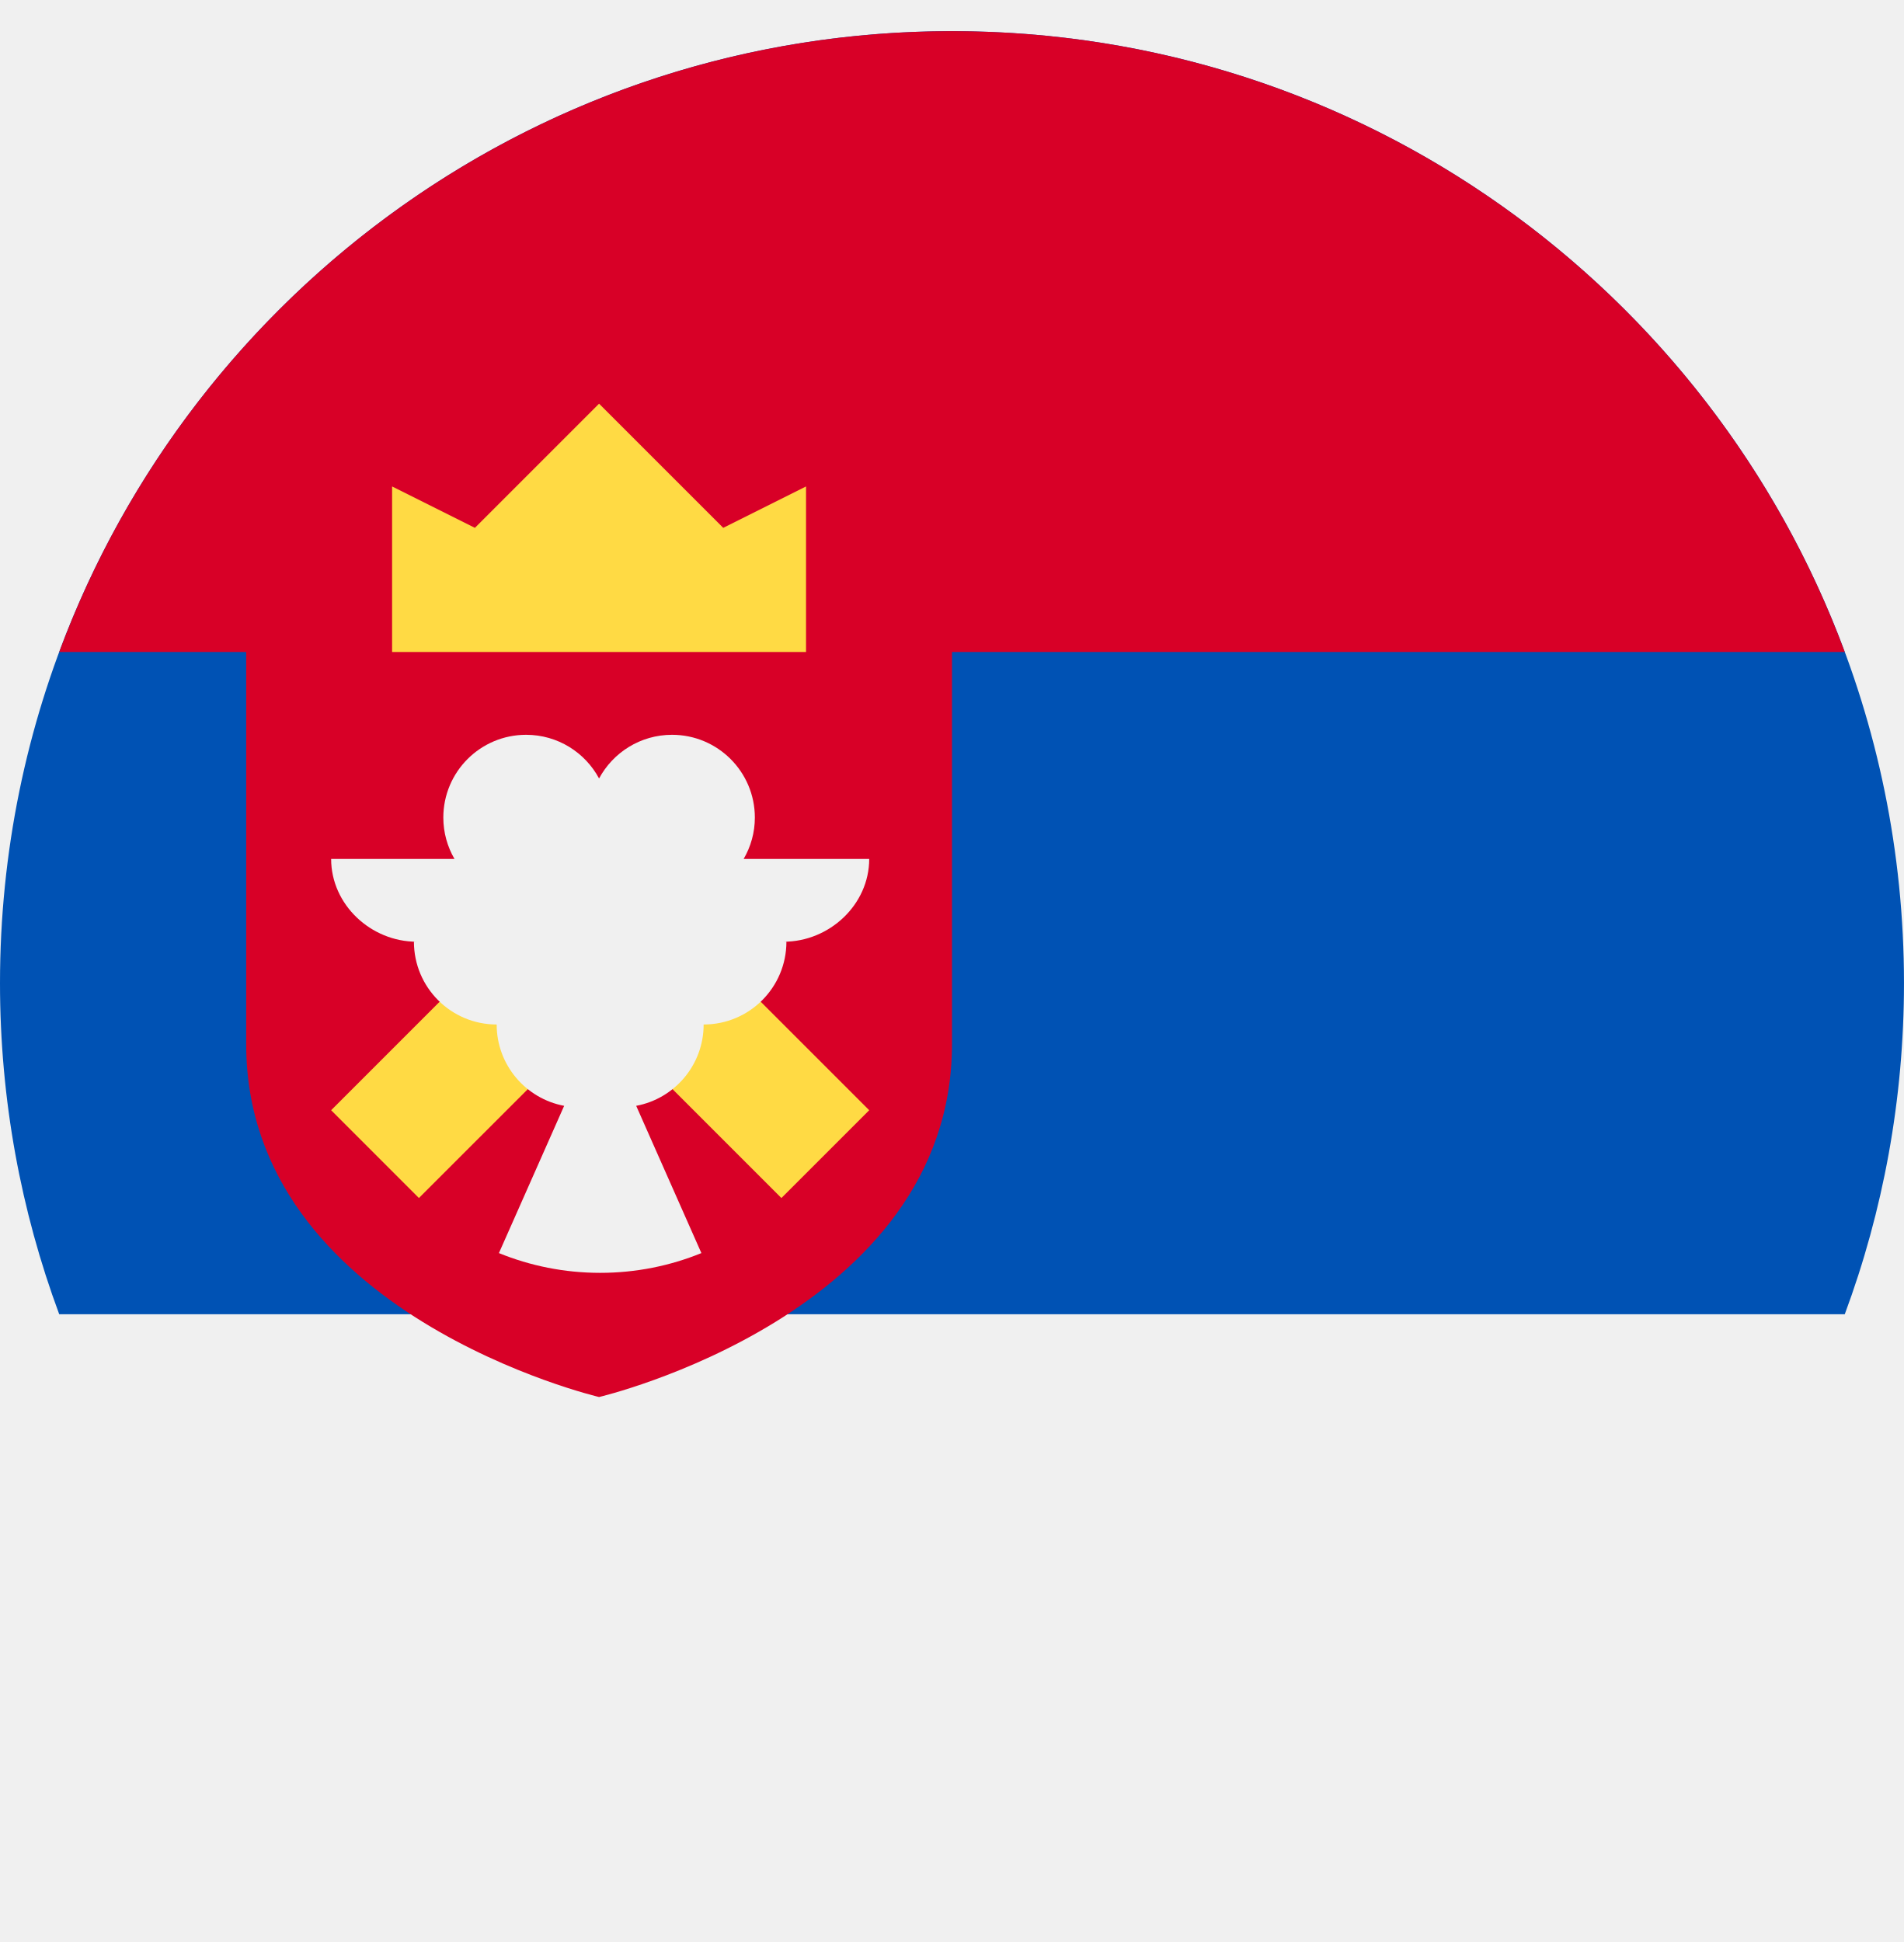
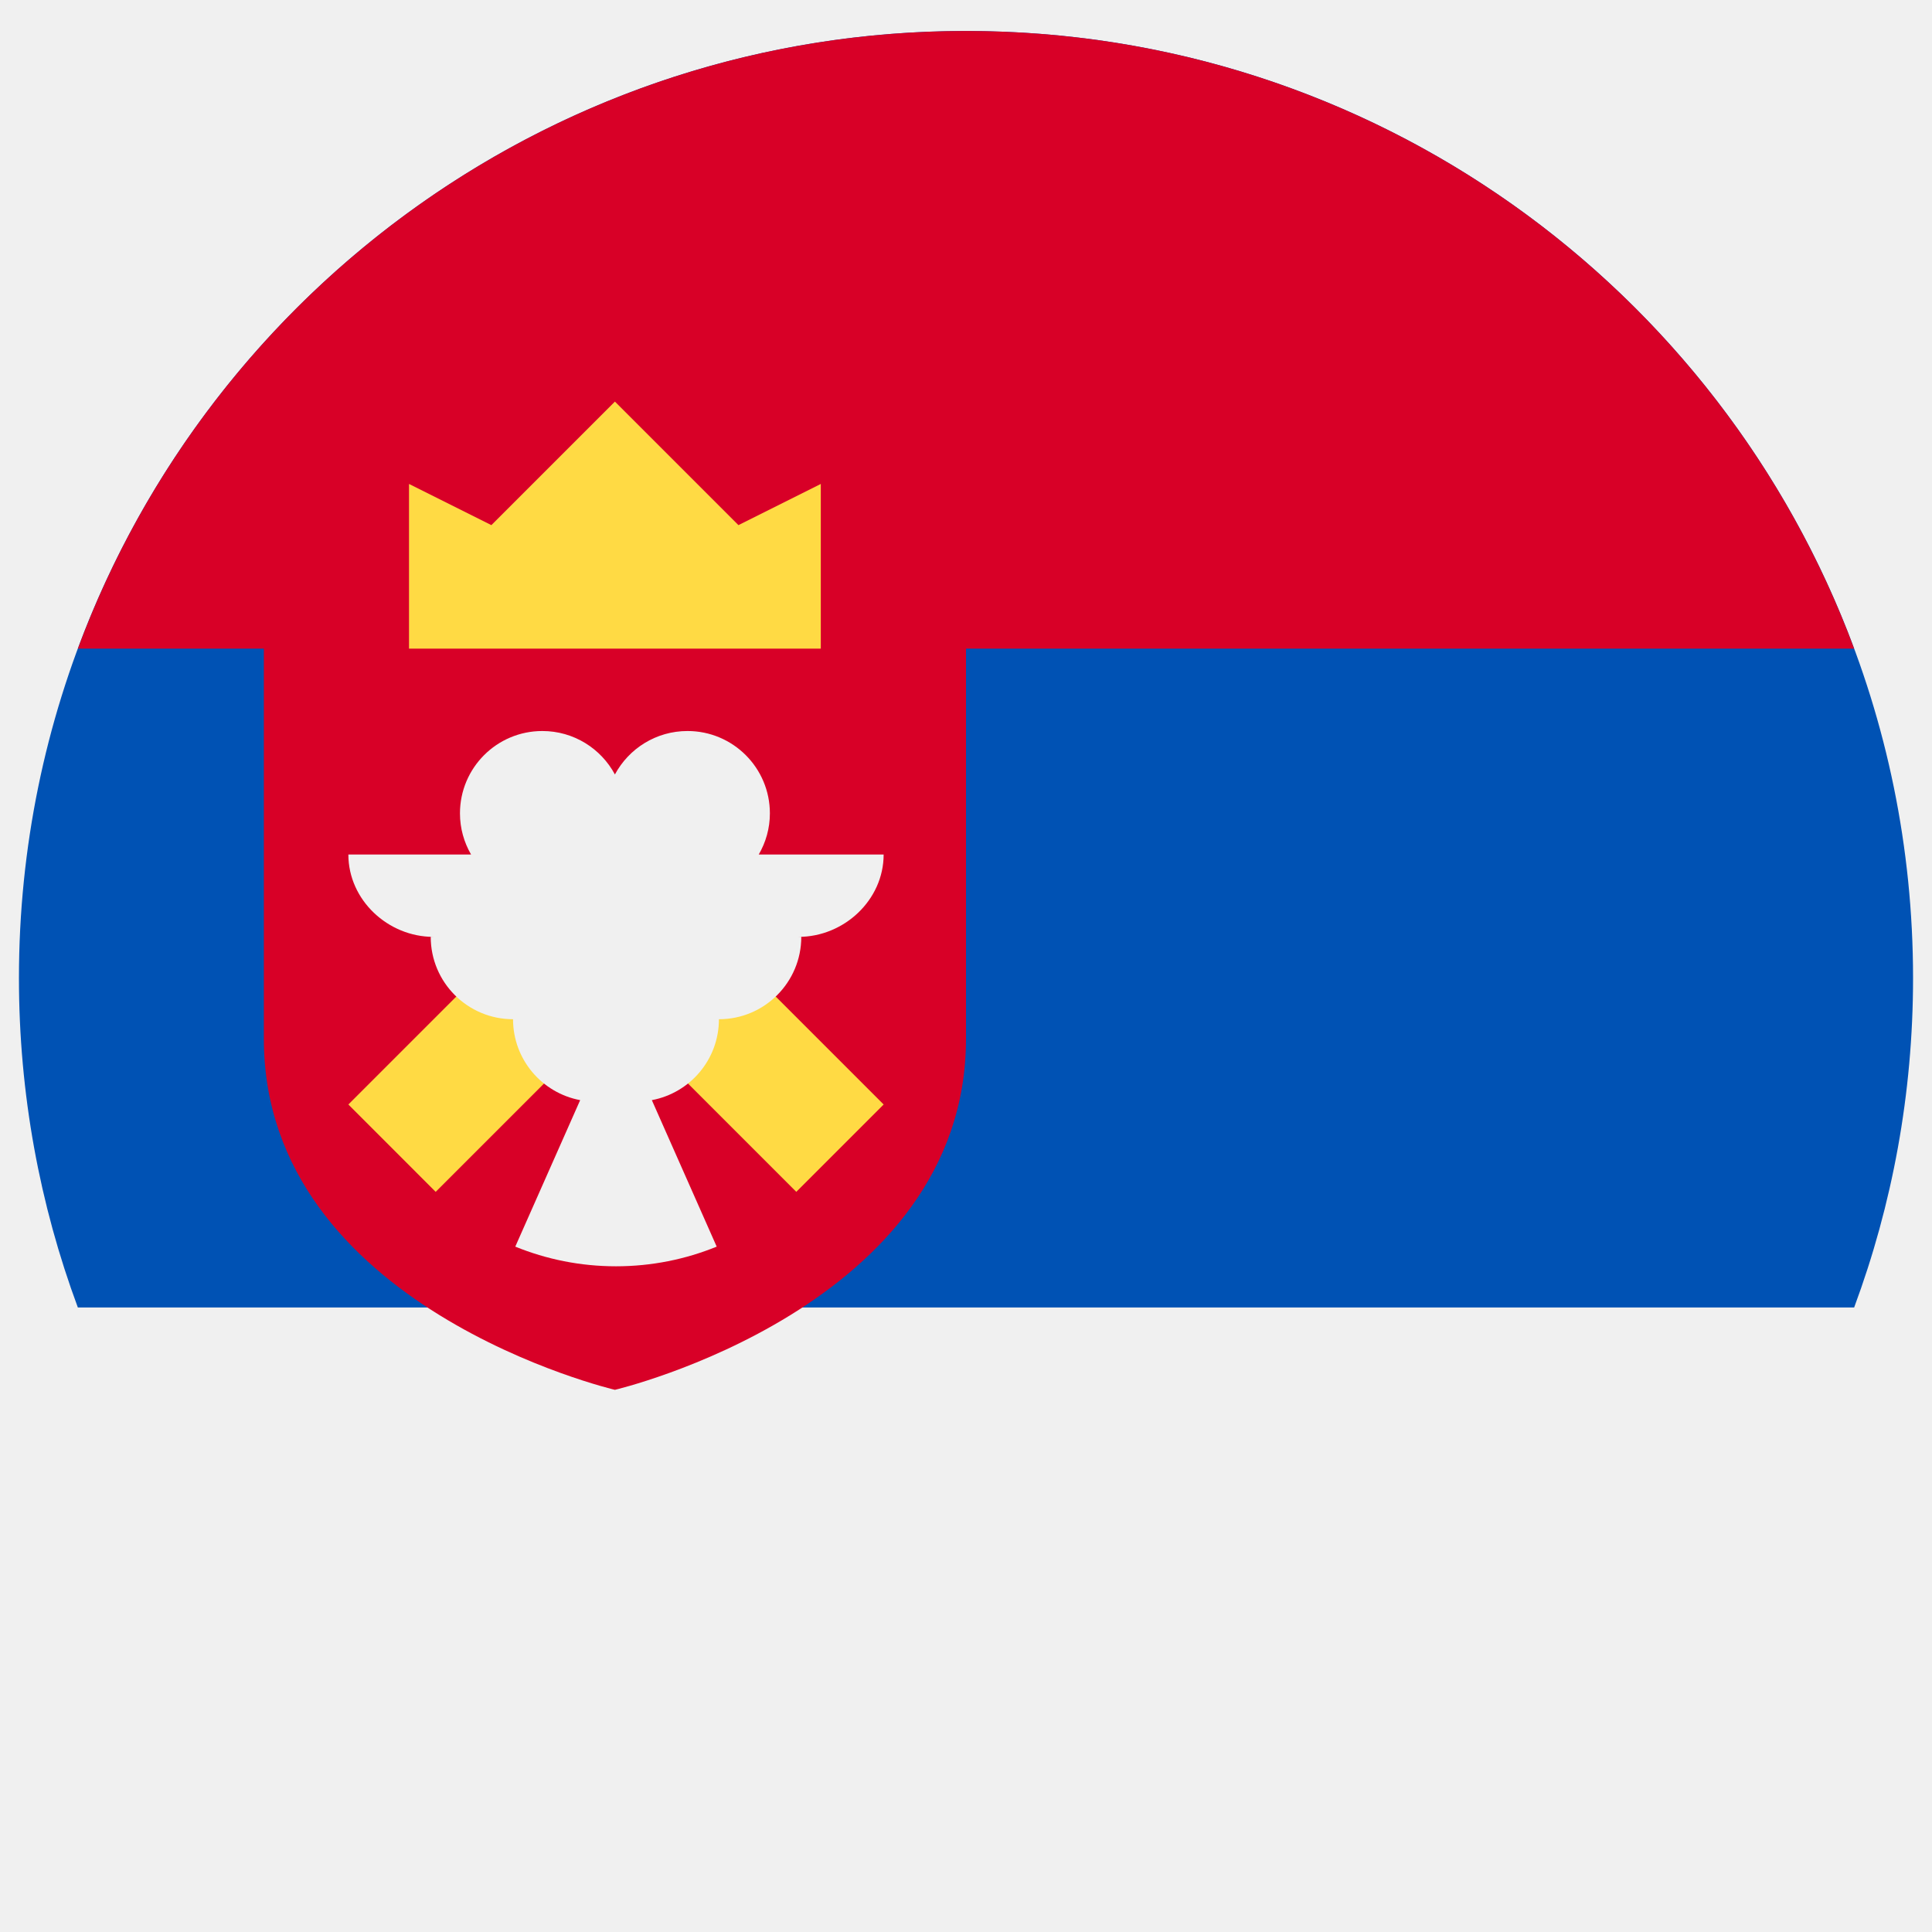
- <svg xmlns="http://www.w3.org/2000/svg" width="50" height="51" viewBox="0 0 50 51" fill="none">
+ <svg xmlns="http://www.w3.org/2000/svg" width="50" height="50" viewBox="0 0 50 51" fill="none">
  <g clip-path="url(#clip0_402_173)">
    <path d="M25 50.818C38.807 50.818 50 39.625 50 25.818C50 12.011 38.807 0.818 25 0.818C11.193 0.818 0 12.011 0 25.818C0 39.625 11.193 50.818 25 50.818Z" fill="#F0F0F0" />
    <path d="M25 0.818C11.193 0.818 0 12.011 0 25.818C0 28.876 0.55 31.806 1.555 34.514H48.445C49.45 31.806 50 28.876 50 25.818C50 12.011 38.807 0.818 25 0.818Z" fill="#0052B4" />
    <path d="M25 0.818C14.251 0.818 5.087 7.603 1.555 17.123H48.445C44.913 7.603 35.749 0.818 25 0.818V0.818Z" fill="#D80027" />
    <path d="M6.465 14.949V27.42C6.465 34.514 15.732 36.688 15.732 36.688C15.732 36.688 25 34.514 25 27.42V14.949H6.465Z" fill="#D80027" />
    <path d="M10.297 17.122H21.167V12.775L18.993 13.862L15.732 10.601L12.471 13.862L10.297 12.775V17.122Z" fill="#FFDA44" />
    <path d="M22.826 29.156L15.761 22.091L8.696 29.156L11.001 31.462L15.761 26.703L20.52 31.462L22.826 29.156Z" fill="#FFDA44" />
    <path d="M22.826 22.557H19.529C19.715 22.237 19.823 21.867 19.823 21.471C19.823 20.27 18.849 19.297 17.649 19.297C16.819 19.297 16.099 19.761 15.732 20.444C15.366 19.761 14.645 19.297 13.816 19.297C12.615 19.297 11.642 20.27 11.642 21.471C11.642 21.867 11.75 22.238 11.935 22.557H8.696C8.696 23.758 9.741 24.731 10.942 24.731H10.87C10.87 25.932 11.843 26.905 13.043 26.905C13.043 27.968 13.807 28.852 14.815 29.041L13.102 32.908C13.923 33.242 14.82 33.427 15.761 33.427C16.701 33.427 17.599 33.242 18.419 32.908L16.707 29.041C17.715 28.852 18.478 27.968 18.478 26.905C19.679 26.905 20.652 25.932 20.652 24.731H20.58C21.78 24.731 22.826 23.758 22.826 22.557V22.557Z" fill="#F0F0F0" />
  </g>
  <defs>
    <clipPath id="clip0_402_173">
      <rect width="50" height="50" fill="white" transform="translate(0 0.818176)" />
    </clipPath>
  </defs>
</svg>
